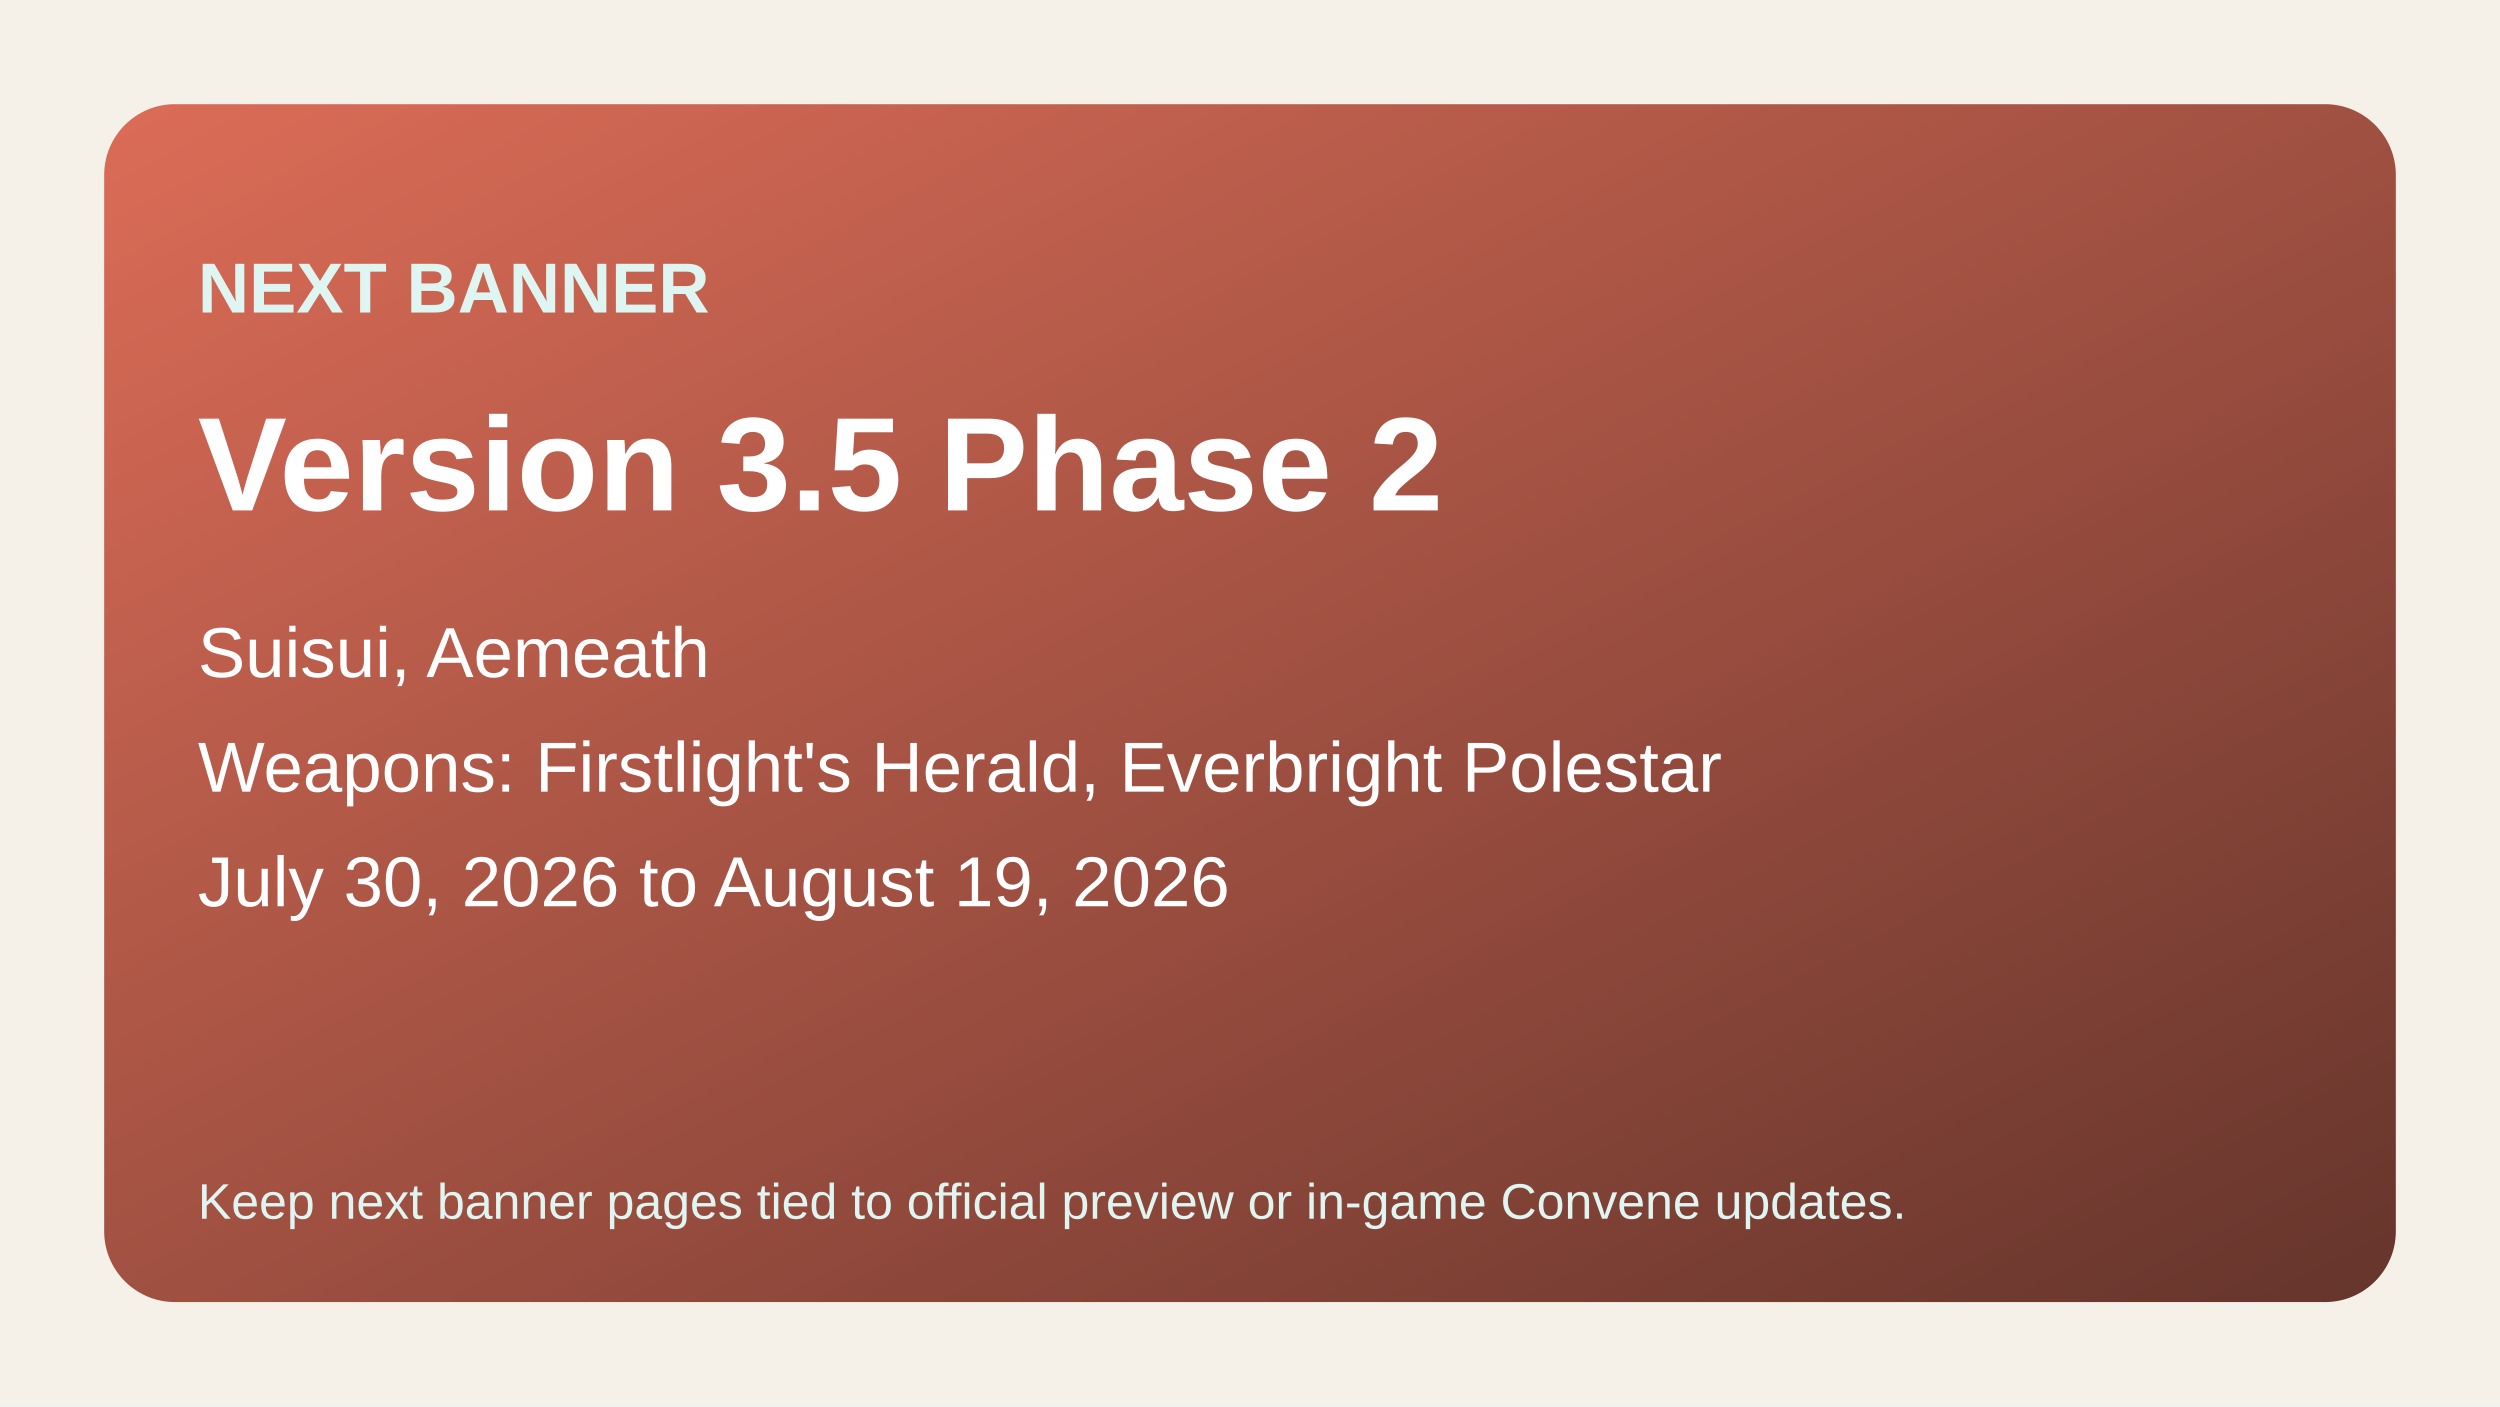
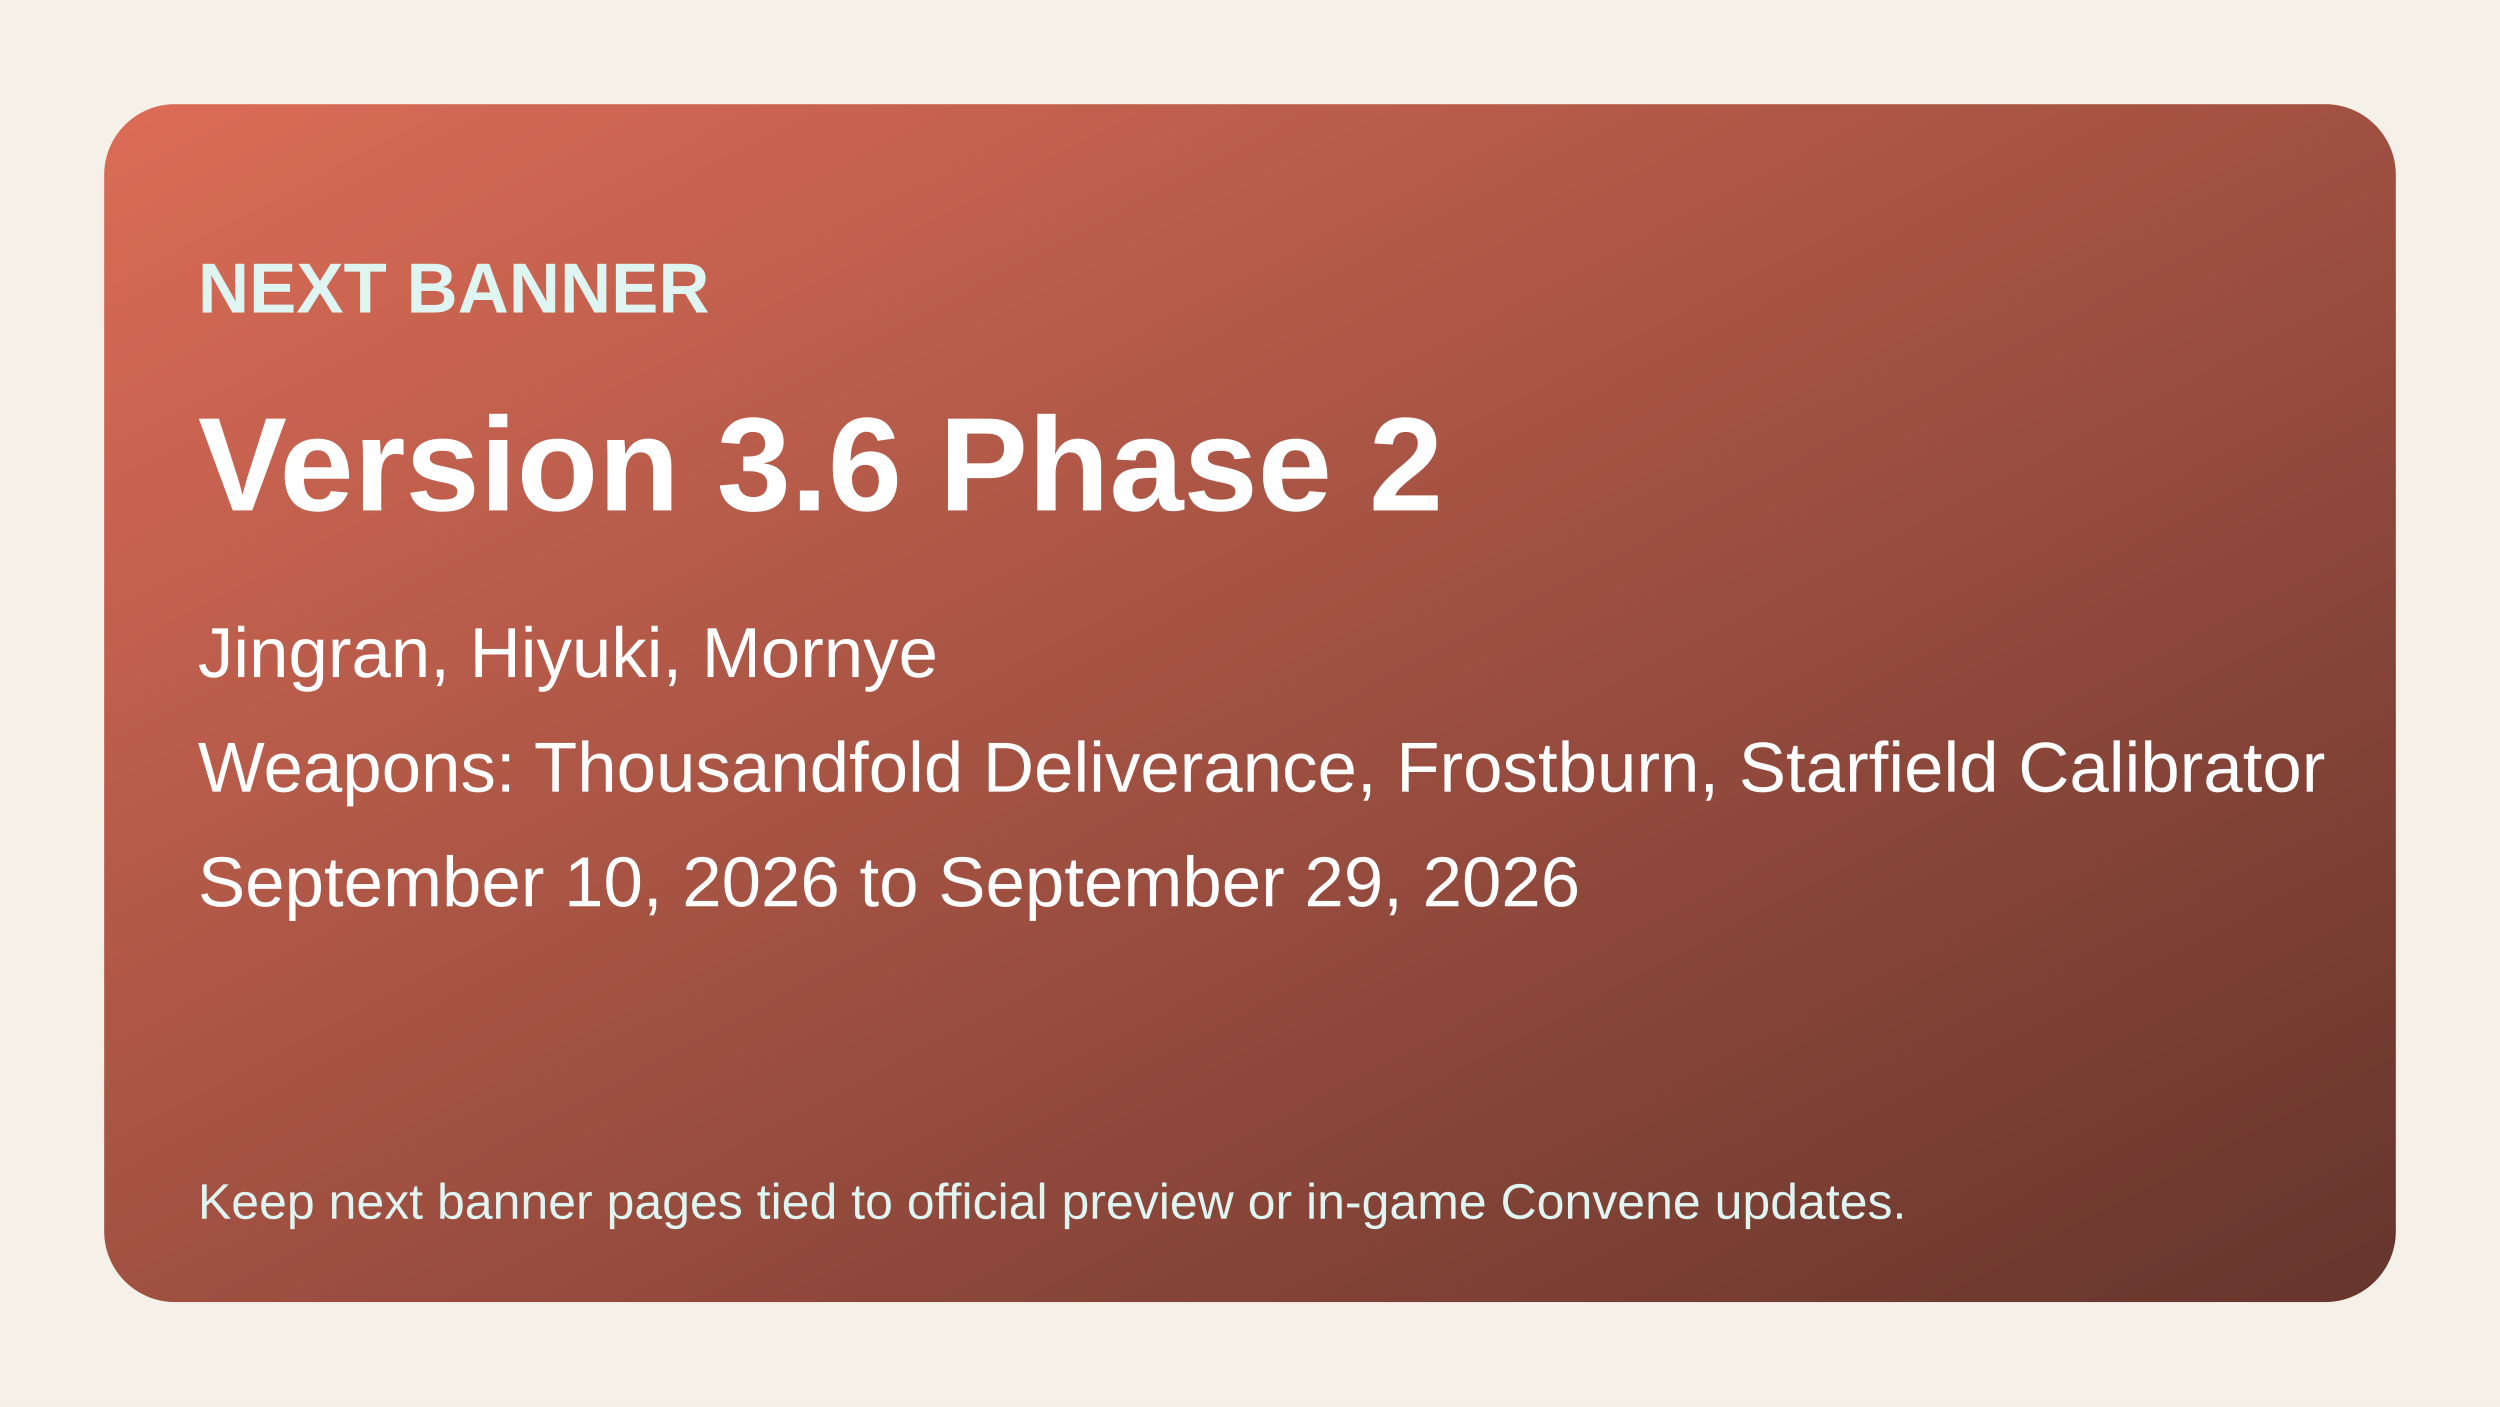
<svg xmlns="http://www.w3.org/2000/svg" width="1200" height="675" viewBox="0 0 1200 675" role="img" aria-labelledby="title desc">
  <defs>
    <linearGradient id="bg" x1="0" y1="0" x2="1" y2="1">
      <stop offset="0%" stop-color="#db6c57" />
      <stop offset="100%" stop-color="#66352c" />
    </linearGradient>
  </defs>
  <rect width="1200" height="675" fill="#f5f1e8" />
  <rect x="50" y="50" width="1100" height="575" rx="34" fill="url(#bg)" />
  <text x="95" y="150" fill="#dff5f1" font-family="Space Grotesk, Arial, sans-serif" font-size="34" font-weight="700">NEXT BANNER</text>
-   <text x="95" y="245" fill="#ffffff" font-family="Space Grotesk, Arial, sans-serif" font-size="64" font-weight="700">Version 3.5 Phase 2</text>
-   <text x="95" y="325" fill="#ffffff" font-family="IBM Plex Sans, Arial, sans-serif" font-size="34">Suisui, Aemeath</text>
-   <text x="95" y="380" fill="#ffffff" font-family="IBM Plex Sans, Arial, sans-serif" font-size="34">Weapons: Firstlight's Herald, Everbright Polestar</text>
-   <text x="95" y="435" fill="#ffffff" font-family="IBM Plex Sans, Arial, sans-serif" font-size="34">July 30, 2026 to August 19, 2026</text>
+   <text x="95" y="245" fill="#ffffff" font-family="Space Grotesk, Arial, sans-serif" font-size="64" font-weight="700">Version 3.6 Phase 2</text>
+   <text x="95" y="325" fill="#ffffff" font-family="IBM Plex Sans, Arial, sans-serif" font-size="34">Jingran, Hiyuki, Mornye</text>
+   <text x="95" y="380" fill="#ffffff" font-family="IBM Plex Sans, Arial, sans-serif" font-size="34">Weapons: Thousandfold Deliverance, Frostburn, Starfield Calibrator</text>
+   <text x="95" y="435" fill="#ffffff" font-family="IBM Plex Sans, Arial, sans-serif" font-size="34">September 10, 2026 to September 29, 2026</text>
  <text x="95" y="585" fill="#dff5f1" font-family="IBM Plex Sans, Arial, sans-serif" font-size="24">Keep next banner pages tied to official preview or in-game Convene updates.</text>
</svg>
